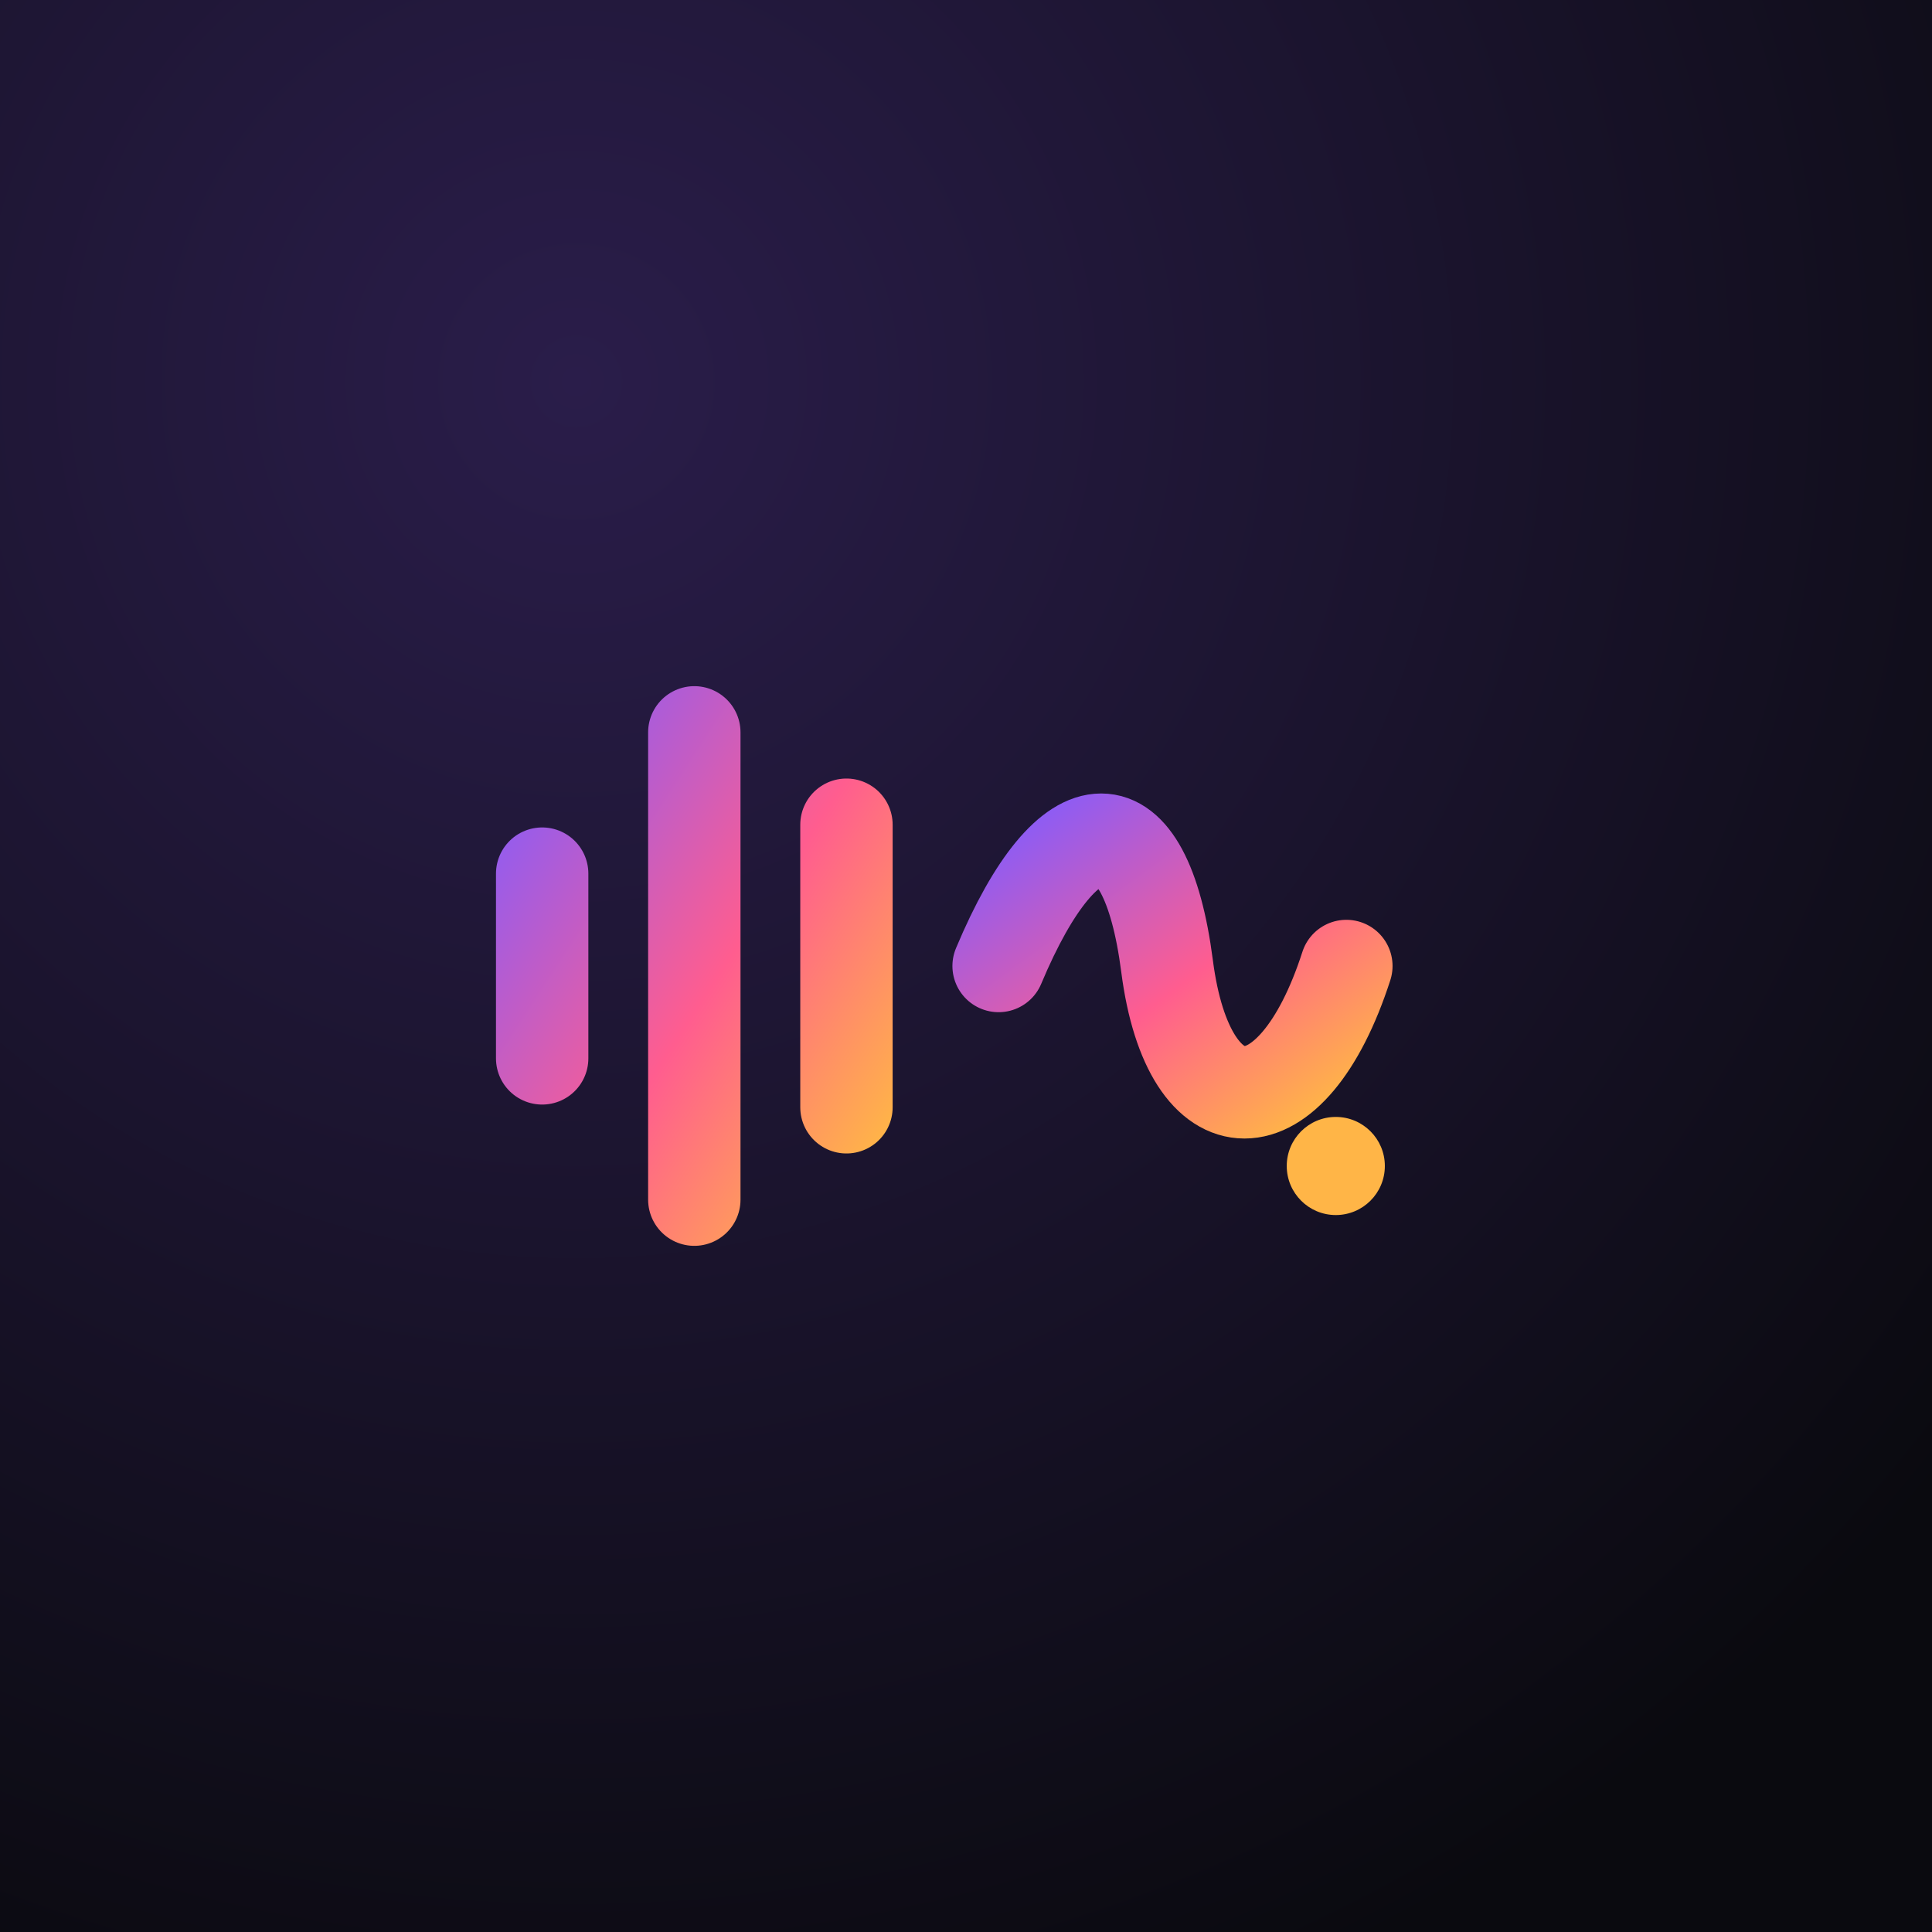
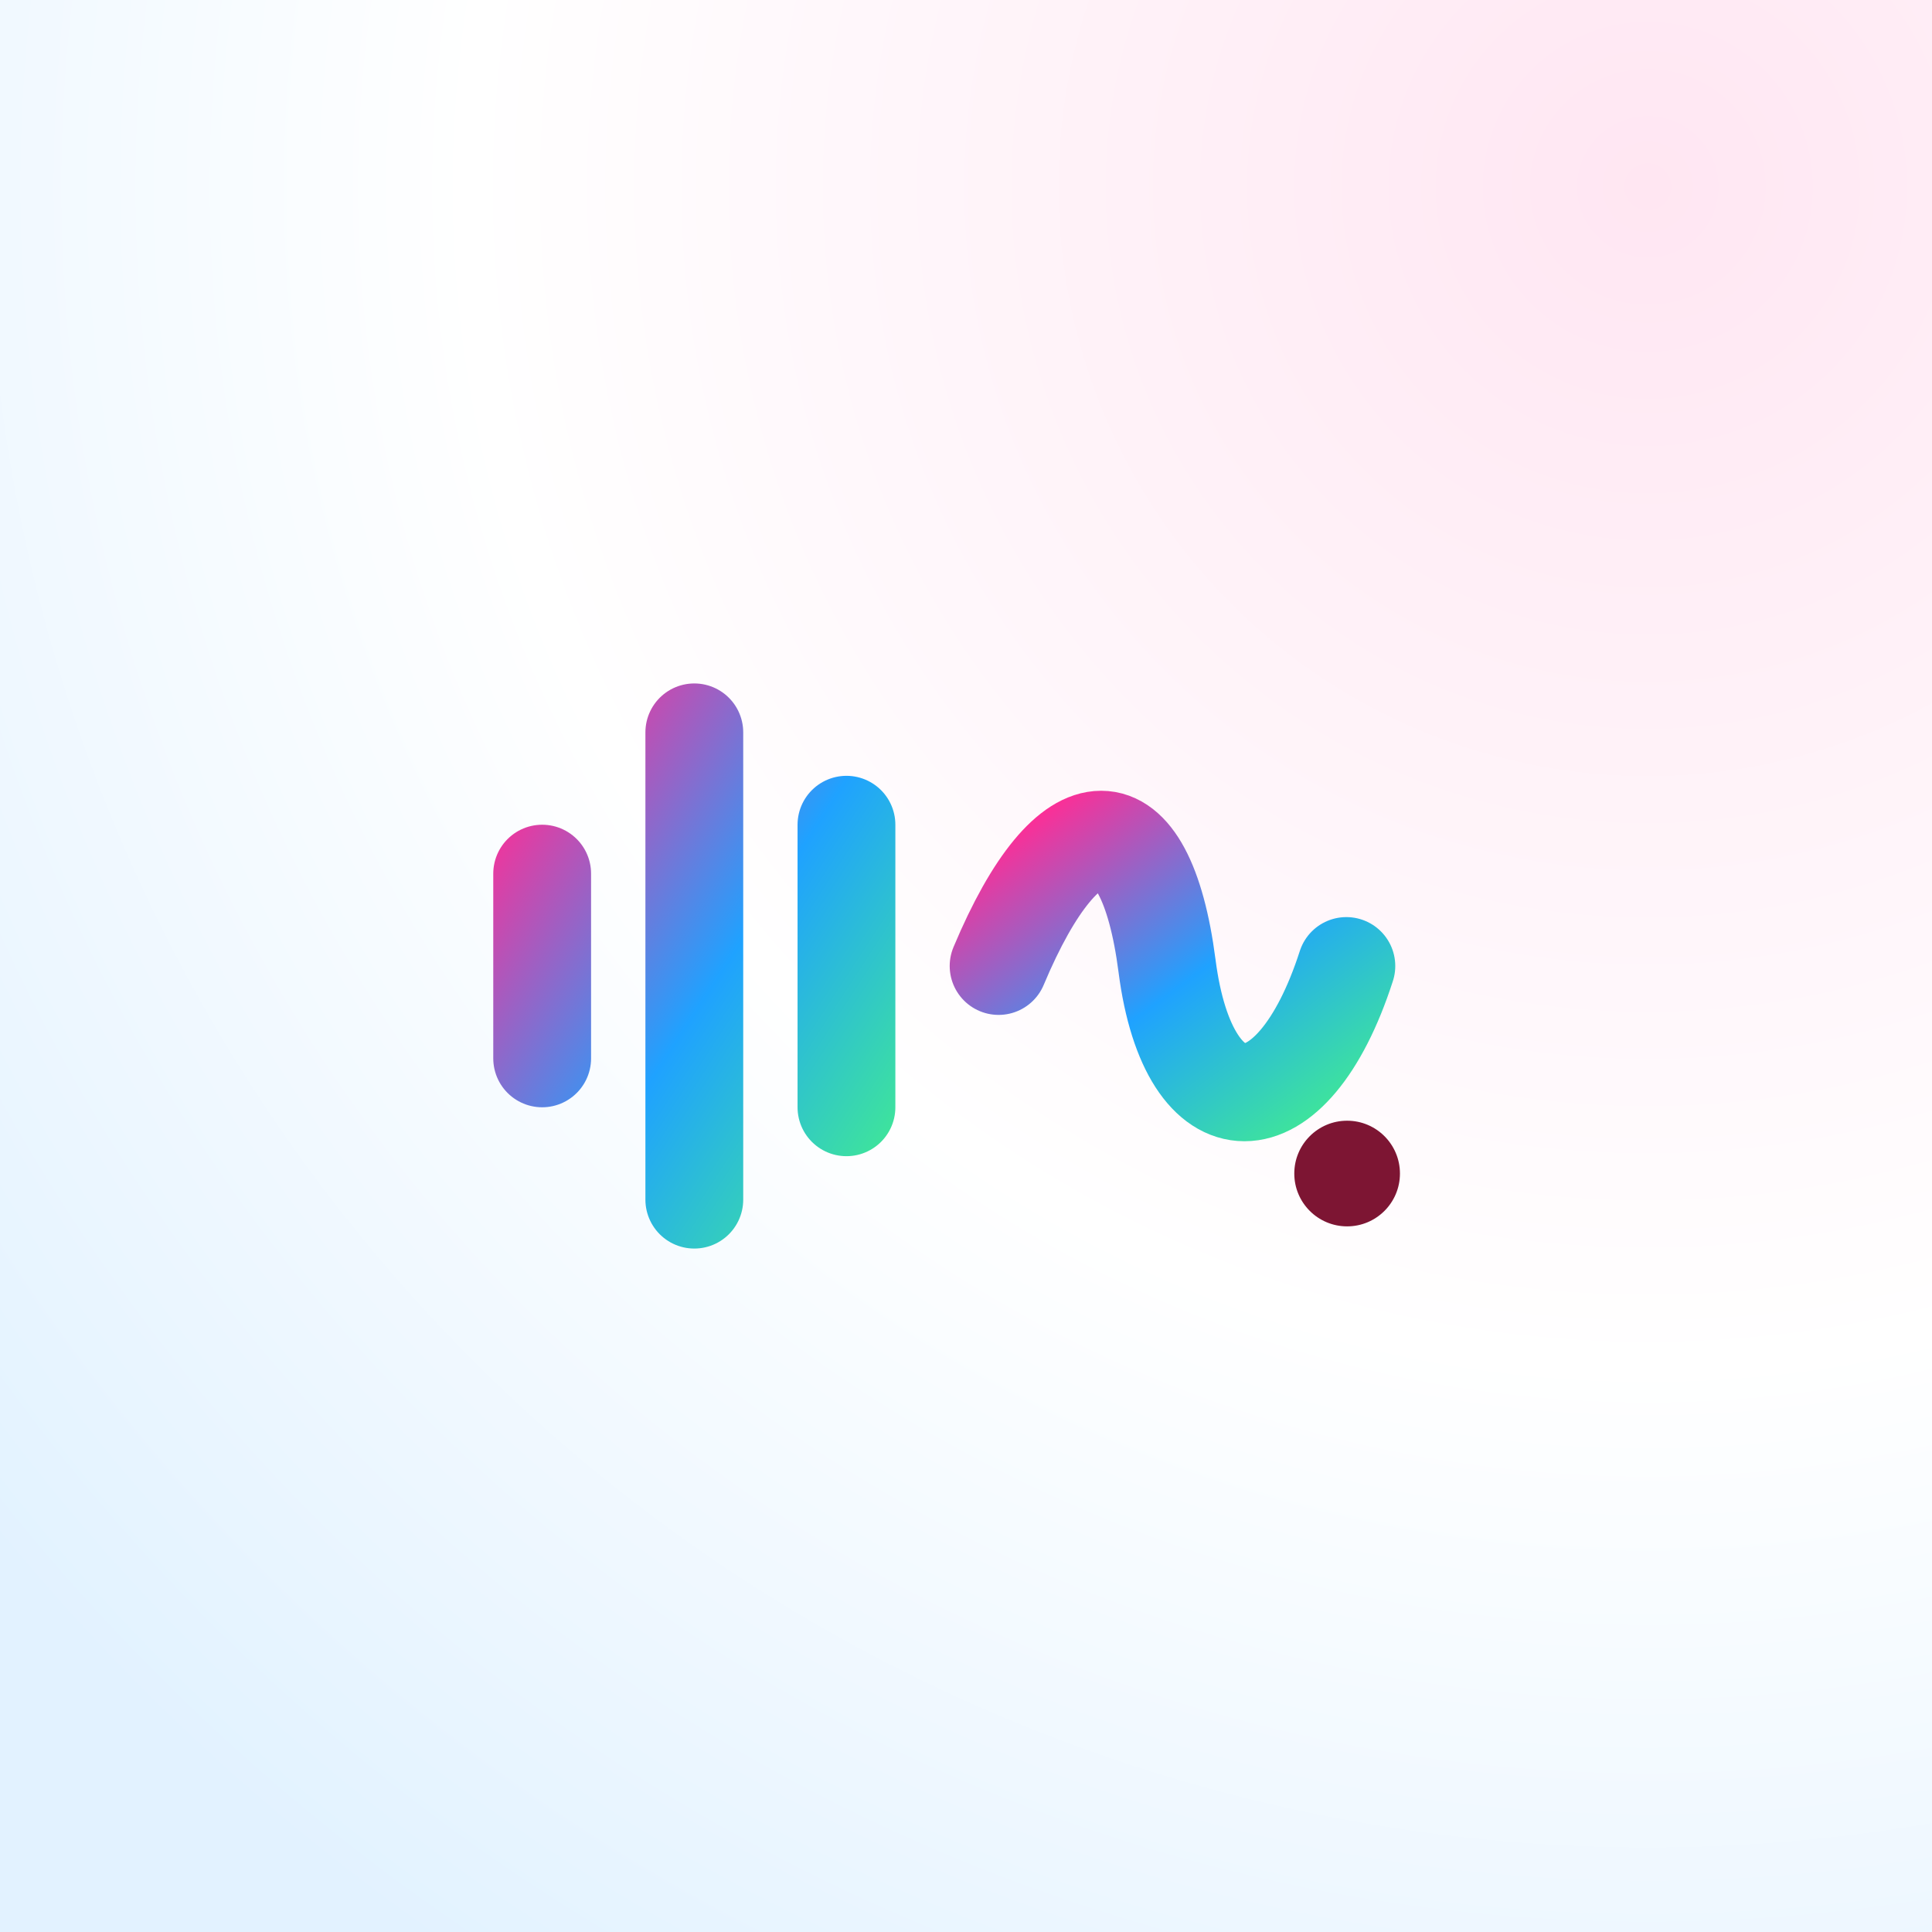
<svg xmlns="http://www.w3.org/2000/svg" viewBox="0 0 512 512">
  <defs>
    <linearGradient id="g" x1="0" y1="0" x2="1" y2="1">
-       <stop offset="0" stop-color="#8b5cf6" />
-       <stop offset=".55" stop-color="#ff5d8f" />
-       <stop offset="1" stop-color="#ffb547" />
+       <stop offset="0" stop-color="#ff2d95" />
+       <stop offset=".55" stop-color="#1fa2ff" />
+       <stop offset="1" stop-color="#3ee39d" />
    </linearGradient>
-     <radialGradient id="glow" cx=".3" cy=".2" r=".9">
-       <stop offset="0" stop-color="#2a1d4a" />
-       <stop offset="1" stop-color="#0a0a0f" />
+     <radialGradient id="bg" cx=".85" cy=".1" r="1.1">
+       <stop offset="0" stop-color="#ffe6f2" />
+       <stop offset=".55" stop-color="#ffffff" />
+       <stop offset="1" stop-color="#e2f2ff" />
    </radialGradient>
  </defs>
-   <rect width="512" height="512" fill="url(#glow)" />
-   <g transform="translate(256 256) scale(.72) translate(-256 -256)" fill="none" stroke="url(#g)" stroke-width="34" stroke-linecap="round" stroke-linejoin="round">
+   <rect width="512" height="512" fill="url(#bg)" />
+   <g transform="translate(256 256) scale(.72) translate(-256 -256)" fill="none" stroke="url(#g)" stroke-width="36" stroke-linecap="round" stroke-linejoin="round">
    <path d="M100 222v68M156 170v172M212 204v104" />
    <path d="M268 256c26-62 54-62 62 0s46 62 66 0" />
  </g>
-   <circle cx="354" cy="309" r="13" fill="#ffb547" />
+   <circle cx="357" cy="311" r="14" fill="#7d1533" />
</svg>
